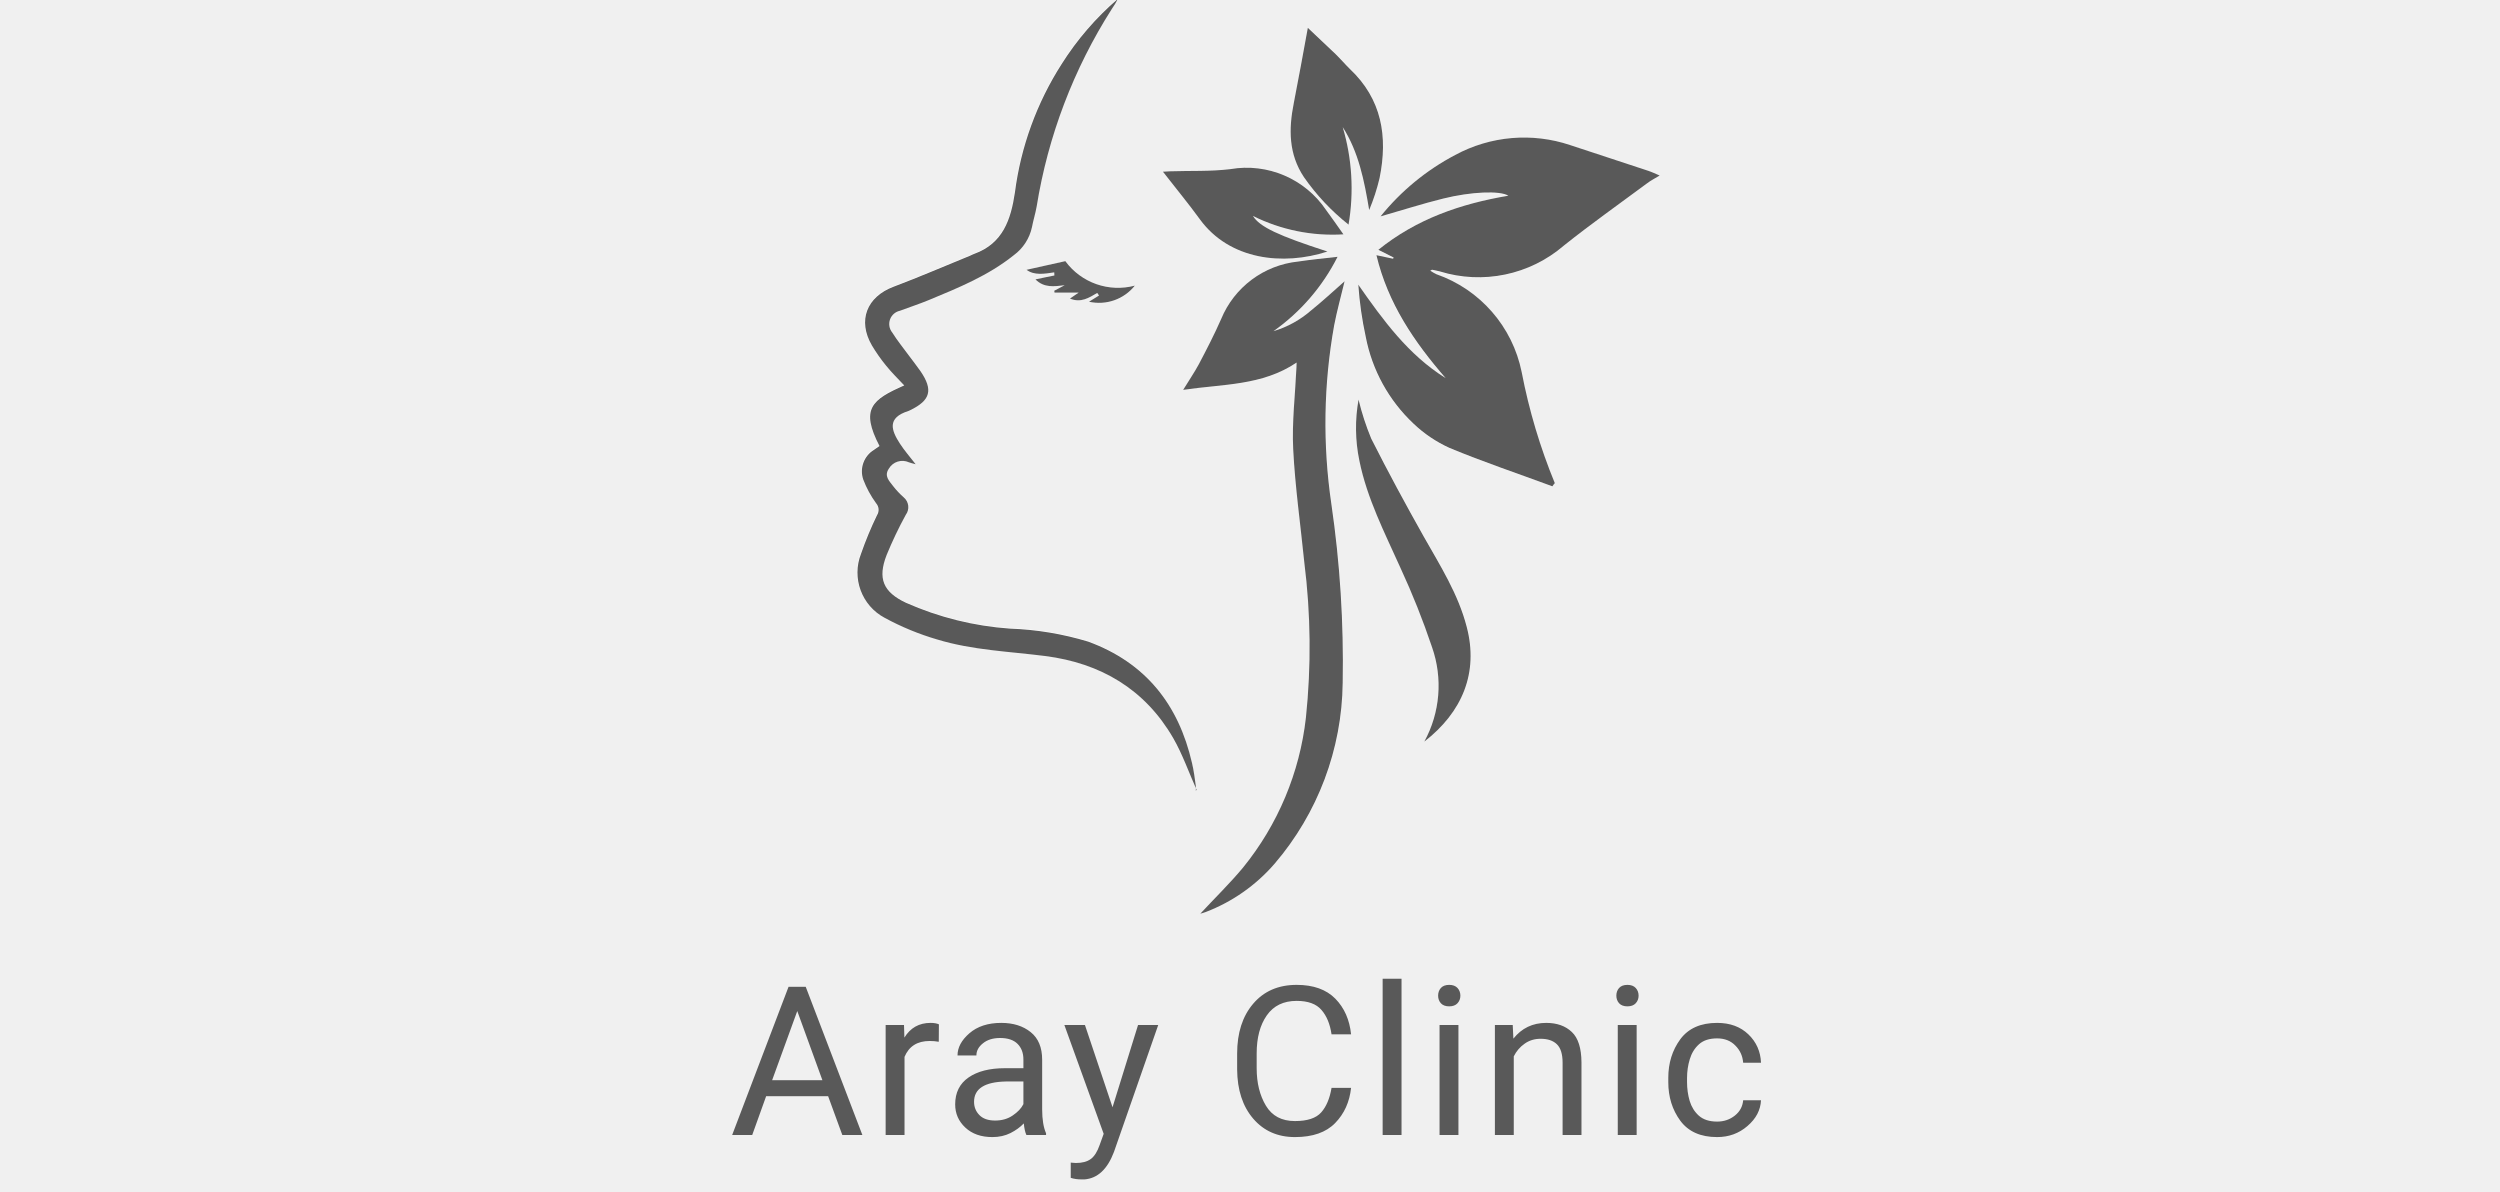
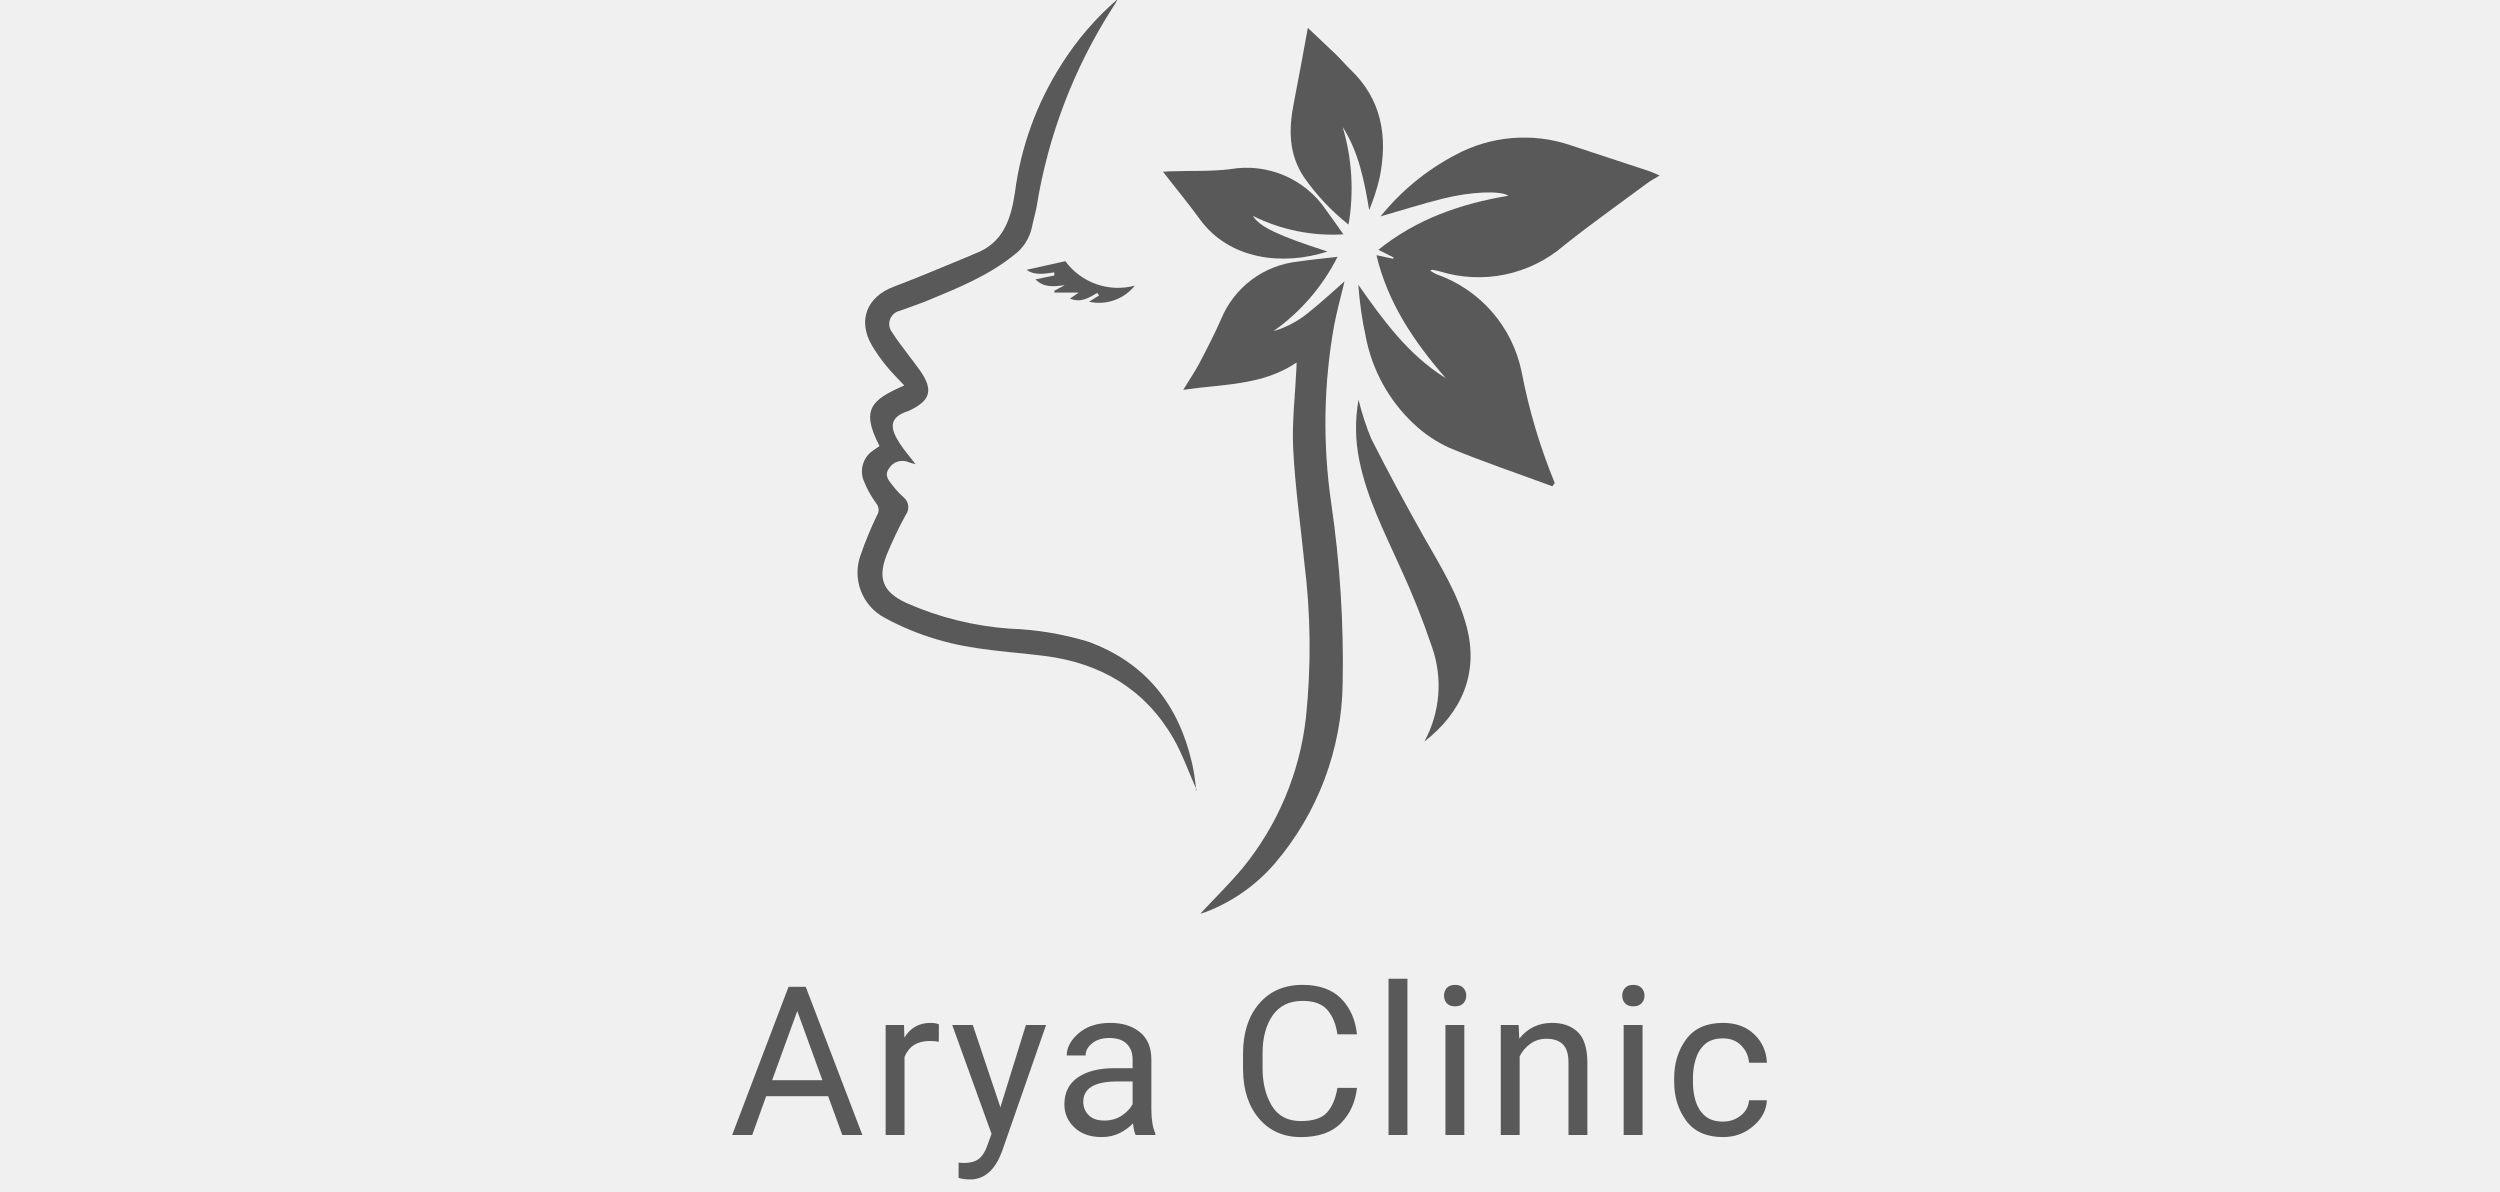
<svg xmlns="http://www.w3.org/2000/svg" width="300" height="143" viewBox="0 0 300 143">
  <defs>
    <clipPath id="clip-path">
      <rect id="Rectangle_243" data-name="Rectangle 243" width="300" height="143" transform="translate(1160 1635)" fill="#ccc" />
    </clipPath>
  </defs>
  <g id="Mask_Group_9" data-name="Mask Group 9" transform="translate(-1160 -1635)" clip-path="url(#clip-path)">
    <g id="Group_377" data-name="Group 377" transform="translate(-585.044 175.149)">
      <g id="Arya-logo" transform="translate(1847.943 1459.655)">
        <g id="Group_373" data-name="Group 373">
          <path id="Path_1322" data-name="Path 1322" d="M189.513,117.508c.081-.11.178-.243.26-.357a66.939,66.939,0,0,1-3.976-13.323,15.73,15.73,0,0,0-10.242-11.749,5.926,5.926,0,0,1-.73-.422c.146-.065.195-.11.243-.11a7.924,7.924,0,0,1,.892.195,15.69,15.69,0,0,0,14.9-3.1c3.261-2.6,6.654-5,10-7.48.422-.308.892-.55,1.493-.925-.568-.243-.973-.44-1.379-.568q-4.674-1.558-9.35-3.08a17.38,17.38,0,0,0-13.8,1.178,29.022,29.022,0,0,0-8.958,7.37c2.564-.747,5.03-1.526,7.529-2.142,3.326-.827,6.82-.957,7.81-.341-5.761.973-11.035,2.807-15.6,6.49.66.341,1.25.632,1.834.925-.016.048-.048.1-.065.146l-2-.422c1.4,5.81,4.56,10.434,8.309,14.752-4.5-2.807-7.514-6.945-10.484-11.213a44.218,44.218,0,0,0,.892,6.248,19.341,19.341,0,0,0,5.745,10.434,15.576,15.576,0,0,0,4.3,2.905C181.221,114.588,185.391,116,189.513,117.508Zm-30.689-14.85v.584c-.146,3.278-.55,6.556-.389,9.8.228,4.527.88,9.04,1.331,13.567a81.273,81.273,0,0,1,.195,18.63,34.609,34.609,0,0,1-7.546,18c-1.607,1.947-3.424,3.716-5.128,5.534a6.175,6.175,0,0,0,.682-.211,20.7,20.7,0,0,0,8.228-5.777,33.776,33.776,0,0,0,8.179-21.713,131.934,131.934,0,0,0-1.363-21.469,66,66,0,0,1,.341-21.437c.357-1.769.827-3.506,1.25-5.274-1.347,1.185-2.64,2.386-4.008,3.489a12.276,12.276,0,0,1-4.527,2.5,24.23,24.23,0,0,0,7.692-8.925c-1.7.211-3.23.341-4.722.568a11.293,11.293,0,0,0-9.25,6.9c-.812,1.85-1.737,3.63-2.677,5.421-.5.973-1.152,1.882-1.882,3.08,4.769-.711,9.46-.466,13.6-3.258Zm-11.99,51.3c-.048.016-.081.033-.13.048a3.911,3.911,0,0,0,0-.617c-.146-.909-.26-1.834-.454-2.727-1.622-7.027-5.582-12.058-12.463-14.572a36.6,36.6,0,0,0-9.379-1.558,36.938,36.938,0,0,1-12.479-3.1c-2.759-1.3-3.424-2.922-2.321-5.745.649-1.639,1.477-3.229,2.288-4.8a1.54,1.54,0,0,0-.243-2.11,11.013,11.013,0,0,1-1.266-1.347c-.44-.6-1.1-1.2-.519-2.09a1.889,1.889,0,0,1,2.42-.762c.195.065.389.11.8.228-.73-.957-1.379-1.672-1.882-2.466-1.022-1.574-1.622-3.1,1.022-3.927a1.908,1.908,0,0,0,.178-.081c2.466-1.185,2.807-2.42,1.266-4.69-.44-.649-.942-1.266-1.412-1.9-.66-.909-1.379-1.785-1.98-2.742a1.624,1.624,0,0,1,.925-2.612c1.152-.44,2.321-.812,3.456-1.281,3.57-1.461,7.156-2.922,10.208-5.39a5.6,5.6,0,0,0,2.171-3.364c.163-.844.422-1.65.568-2.5a62.628,62.628,0,0,1,9.02-23.693c.13-.195.26-.389.389-.6s.228-.406.33-.6a35.308,35.308,0,0,0-6.751,7.838,37.486,37.486,0,0,0-5.6,15.384c-.487,3.261-1.43,6.135-4.885,7.384-.163.065-.308.146-.471.211-3.067,1.25-6.1,2.564-9.2,3.732-3.229,1.217-4.366,4.057-2.612,7.04a18.176,18.176,0,0,0,1.7,2.434c.66.827,1.444,1.574,2.175,2.369-3.878,1.7-5.274,2.792-2.97,7.27-.211.146-.422.308-.649.454a3,3,0,0,0-1.3,3.57,10.725,10.725,0,0,0,1.54,2.84,1.2,1.2,0,0,1,.11,1.444,44.046,44.046,0,0,0-1.915,4.62,6.137,6.137,0,0,0,2.84,7.692,32.914,32.914,0,0,0,6.313,2.6c4.2,1.3,8.6,1.444,12.933,1.98,6.621.844,11.976,3.943,15.384,9.867a63.492,63.492,0,0,1,2.843,6.275Zm17.526-79.55c1.915,3.018,2.581,6.426,3.181,9.915a20.857,20.857,0,0,0,1.25-3.85c1.022-4.95.276-9.444-3.586-13.1-.6-.568-1.12-1.2-1.7-1.769-1.12-1.071-2.256-2.142-3.326-3.148-.584,3.1-1.1,6.07-1.687,9.04-.617,3.116-.632,6.118,1.217,8.877a26.879,26.879,0,0,0,5.356,5.7,25.645,25.645,0,0,0-.7-11.663Zm9.79,73.74c4.544-3.52,6.54-8.244,5.112-13.777-1.022-3.96-3.213-7.37-5.176-10.873-2.175-3.862-4.284-7.757-6.28-11.717a31.158,31.158,0,0,1-1.526-4.69,19.194,19.194,0,0,0,.1,7.335c.925,4.56,3.051,8.666,4.933,12.87a93.212,93.212,0,0,1,3.781,9.494,14.065,14.065,0,0,1-.946,11.36Zm-9.705-60.87c-.762-1.087-1.412-2-2.061-2.905a11.475,11.475,0,0,0-11.506-4.917c-2.4.293-4.84.178-7.254.26-.178,0-.373.017-.827.048,1.574,2.028,3.051,3.83,4.446,5.729,3.554,4.852,9.948,5.582,15.3,3.85-5.858-1.882-8.13-2.937-8.942-4.251A21.532,21.532,0,0,0,164.445,87.276Zm-32.813,7.709c1.331.536,2.3-.13,3.294-.682.065.1.13.195.211.308-.389.243-.779.487-1.2.747a5.477,5.477,0,0,0,5.5-1.932,7.828,7.828,0,0,1-8.341-2.937c-1.72.389-3.213.714-4.657,1.038.925.7,2.126.471,3.326.308a2.877,2.877,0,0,0,.016.373c-.747.163-1.493.308-2.271.471,1.038,1.038,2.223.844,3.506.7-.422.228-.844.44-1.25.66.016.081.016.146.033.228h2.889c-.394.283-.653.461-1.059.72Z" transform="translate(-106.131 -58.958)" fill="#fff" />
          <path id="Path_1323" data-name="Path 1323" d="M536.752,213.986c-4.122-1.526-8.293-2.922-12.349-4.609a15.575,15.575,0,0,1-4.3-2.9,19.284,19.284,0,0,1-5.745-10.434,43.888,43.888,0,0,1-.892-6.248c2.986,4.268,5.988,8.406,10.484,11.213-3.749-4.316-6.93-8.958-8.309-14.752l2,.422c.017-.048.048-.1.065-.146-.584-.293-1.168-.584-1.834-.925,4.56-3.684,9.834-5.517,15.6-6.49-.99-.632-4.479-.487-7.81.341-2.5.617-4.965,1.412-7.529,2.142a28.614,28.614,0,0,1,8.958-7.37,17.379,17.379,0,0,1,13.81-1.185q4.674,1.533,9.35,3.08c.406.13.812.33,1.379.568-.6.373-1.071.6-1.493.925-3.343,2.483-6.75,4.885-10,7.48a15.7,15.7,0,0,1-14.9,3.1c-.293-.081-.6-.13-.892-.195-.048-.017-.11.048-.243.11a5.92,5.92,0,0,0,.73.422,15.73,15.73,0,0,1,10.24,11.749,69.491,69.491,0,0,0,3.976,13.323,2.933,2.933,0,0,0-.294.384Z" transform="translate(-453.37 -155.435)" fill="#595959" />
          <path id="Path_1324" data-name="Path 1324" d="M384.634,281.852c-4.138,2.792-8.828,2.564-13.615,3.278.73-1.2,1.363-2.11,1.882-3.08.942-1.785,1.87-3.586,2.677-5.421a11.249,11.249,0,0,1,9.25-6.9c1.509-.228,3.018-.373,4.722-.568a24.359,24.359,0,0,1-7.692,8.925,12.149,12.149,0,0,0,4.527-2.5c1.363-1.1,2.661-2.3,4.008-3.489-.422,1.769-.909,3.506-1.25,5.274a66.45,66.45,0,0,0-.341,21.437,131.93,131.93,0,0,1,1.363,21.469A33.953,33.953,0,0,1,381.986,342a20.7,20.7,0,0,1-8.228,5.777,6.185,6.185,0,0,1-.682.211c1.7-1.834,3.52-3.6,5.128-5.534a34.665,34.665,0,0,0,7.546-18,81.287,81.287,0,0,0-.195-18.63c-.454-4.527-1.1-9.038-1.331-13.567-.163-3.261.243-6.539.389-9.8a5.6,5.6,0,0,0,.02-.6Z" transform="translate(-331.939 -238.15)" fill="#595959" />
          <path id="Path_1325" data-name="Path 1325" d="M147.035,154.332c-.925-2.077-1.687-4.251-2.807-6.215-3.41-5.907-8.747-9.02-15.384-9.867-4.333-.55-8.73-.7-12.933-1.98a32.081,32.081,0,0,1-6.313-2.6,6.153,6.153,0,0,1-2.84-7.692,42.649,42.649,0,0,1,1.915-4.62,1.2,1.2,0,0,0-.11-1.444,12.051,12.051,0,0,1-1.54-2.84,3.023,3.023,0,0,1,1.3-3.571c.211-.146.44-.308.649-.454-2.321-4.463-.909-5.566,2.97-7.27-.747-.8-1.509-1.54-2.175-2.369a19.792,19.792,0,0,1-1.709-2.436c-1.737-2.986-.617-5.83,2.612-7.04,3.1-1.168,6.135-2.483,9.2-3.732.163-.065.308-.163.471-.211,3.456-1.25,4.4-4.122,4.885-7.384a37.485,37.485,0,0,1,5.6-15.384,34.816,34.816,0,0,1,6.75-7.827c-.11.195-.211.406-.33.6s-.26.406-.389.6a62.628,62.628,0,0,0-9.02,23.693c-.146.844-.406,1.65-.568,2.5a5.625,5.625,0,0,1-2.175,3.359c-3.051,2.451-6.637,3.911-10.208,5.39-1.136.471-2.3.844-3.456,1.281a1.624,1.624,0,0,0-.925,2.612c.6.957,1.314,1.834,1.98,2.742.471.632.957,1.25,1.412,1.9,1.54,2.256,1.2,3.506-1.266,4.69a.869.869,0,0,1-.178.081c-2.64.827-2.045,2.353-1.022,3.927.519.8,1.152,1.526,1.882,2.466-.422-.11-.617-.163-.8-.228a1.883,1.883,0,0,0-2.42.762c-.6.892.065,1.477.519,2.09a9.888,9.888,0,0,0,1.266,1.347,1.54,1.54,0,0,1,.243,2.11,48.172,48.172,0,0,0-2.288,4.8c-1.1,2.824-.44,4.446,2.321,5.745a37.226,37.226,0,0,0,12.479,3.1,36.829,36.829,0,0,1,9.379,1.558c6.88,2.516,10.857,7.546,12.463,14.572.211.892.33,1.817.454,2.727a3.91,3.91,0,0,1,0,.617.143.143,0,0,1,.1-.112Z" transform="translate(-106.333 -59.333)" fill="#595959" />
          <path id="Path_1326" data-name="Path 1326" d="M464.71,94.849a25.784,25.784,0,0,1,.7,11.7,26.877,26.877,0,0,1-5.356-5.7c-1.85-2.775-1.834-5.777-1.217-8.877.584-2.97,1.12-5.955,1.687-9.038,1.071,1.022,2.207,2.077,3.326,3.148.584.568,1.12,1.2,1.7,1.769,3.862,3.63,4.592,8.13,3.586,13.1a24.154,24.154,0,0,1-1.25,3.85C467.291,101.258,466.625,97.851,464.71,94.849Z" transform="translate(-406.483 -79.4)" fill="#595959" />
          <path id="Path_1327" data-name="Path 1327" d="M519.8,426.359a13.97,13.97,0,0,0,.926-11.342,94.012,94.012,0,0,0-3.781-9.494c-1.882-4.2-4.008-8.309-4.933-12.87a19.192,19.192,0,0,1-.1-7.335,31.156,31.156,0,0,0,1.526,4.69c2,3.96,4.106,7.855,6.28,11.717,1.98,3.506,4.155,6.913,5.176,10.873C526.334,418.1,524.354,422.837,519.8,426.359Z" transform="translate(-451.784 -337.169)" fill="#595959" />
          <path id="Path_1328" data-name="Path 1328" d="M376.188,205a21.433,21.433,0,0,1-10.857-2.207c.812,1.32,3.08,2.369,8.942,4.268-5.339,1.737-11.749,1.006-15.3-3.85-1.379-1.9-2.872-3.7-4.446-5.729.454-.033.649-.048.827-.048,2.42-.081,4.868.032,7.254-.26a11.5,11.5,0,0,1,11.506,4.917C374.788,203,375.418,203.912,376.188,205Z" transform="translate(-317.874 -176.681)" fill="#595959" />
          <path id="Path_1329" data-name="Path 1329" d="M248.852,277.177c.389-.276.66-.454,1.038-.714H247c-.016-.081-.016-.146-.032-.228.422-.228.844-.44,1.25-.66-1.266.146-2.466.341-3.506-.7.779-.163,1.526-.33,2.271-.471a2.866,2.866,0,0,0-.016-.373c-1.2.178-2.4.389-3.326-.308,1.444-.33,2.937-.649,4.657-1.038a7.838,7.838,0,0,0,8.341,2.937,5.488,5.488,0,0,1-5.5,1.932c.422-.26.812-.5,1.2-.747-.065-.1-.13-.195-.211-.308C251.156,277.063,250.182,277.728,248.852,277.177Z" transform="translate(-223.356 -241.151)" fill="#595959" />
        </g>
      </g>
      <text id="Aray_Clinic" data-name="Aray Clinic" transform="translate(1832.544 1596.051)" fill="#595959" font-size="25" font-family="Roboto-Regular, Roboto" letter-spacing="0.03em">
-         <tspan x="0" y="0">Aray Clinic</tspan>
+         <tspan x="0" y="0">Arya Clinic</tspan>
      </text>
    </g>
  </g>
</svg>
